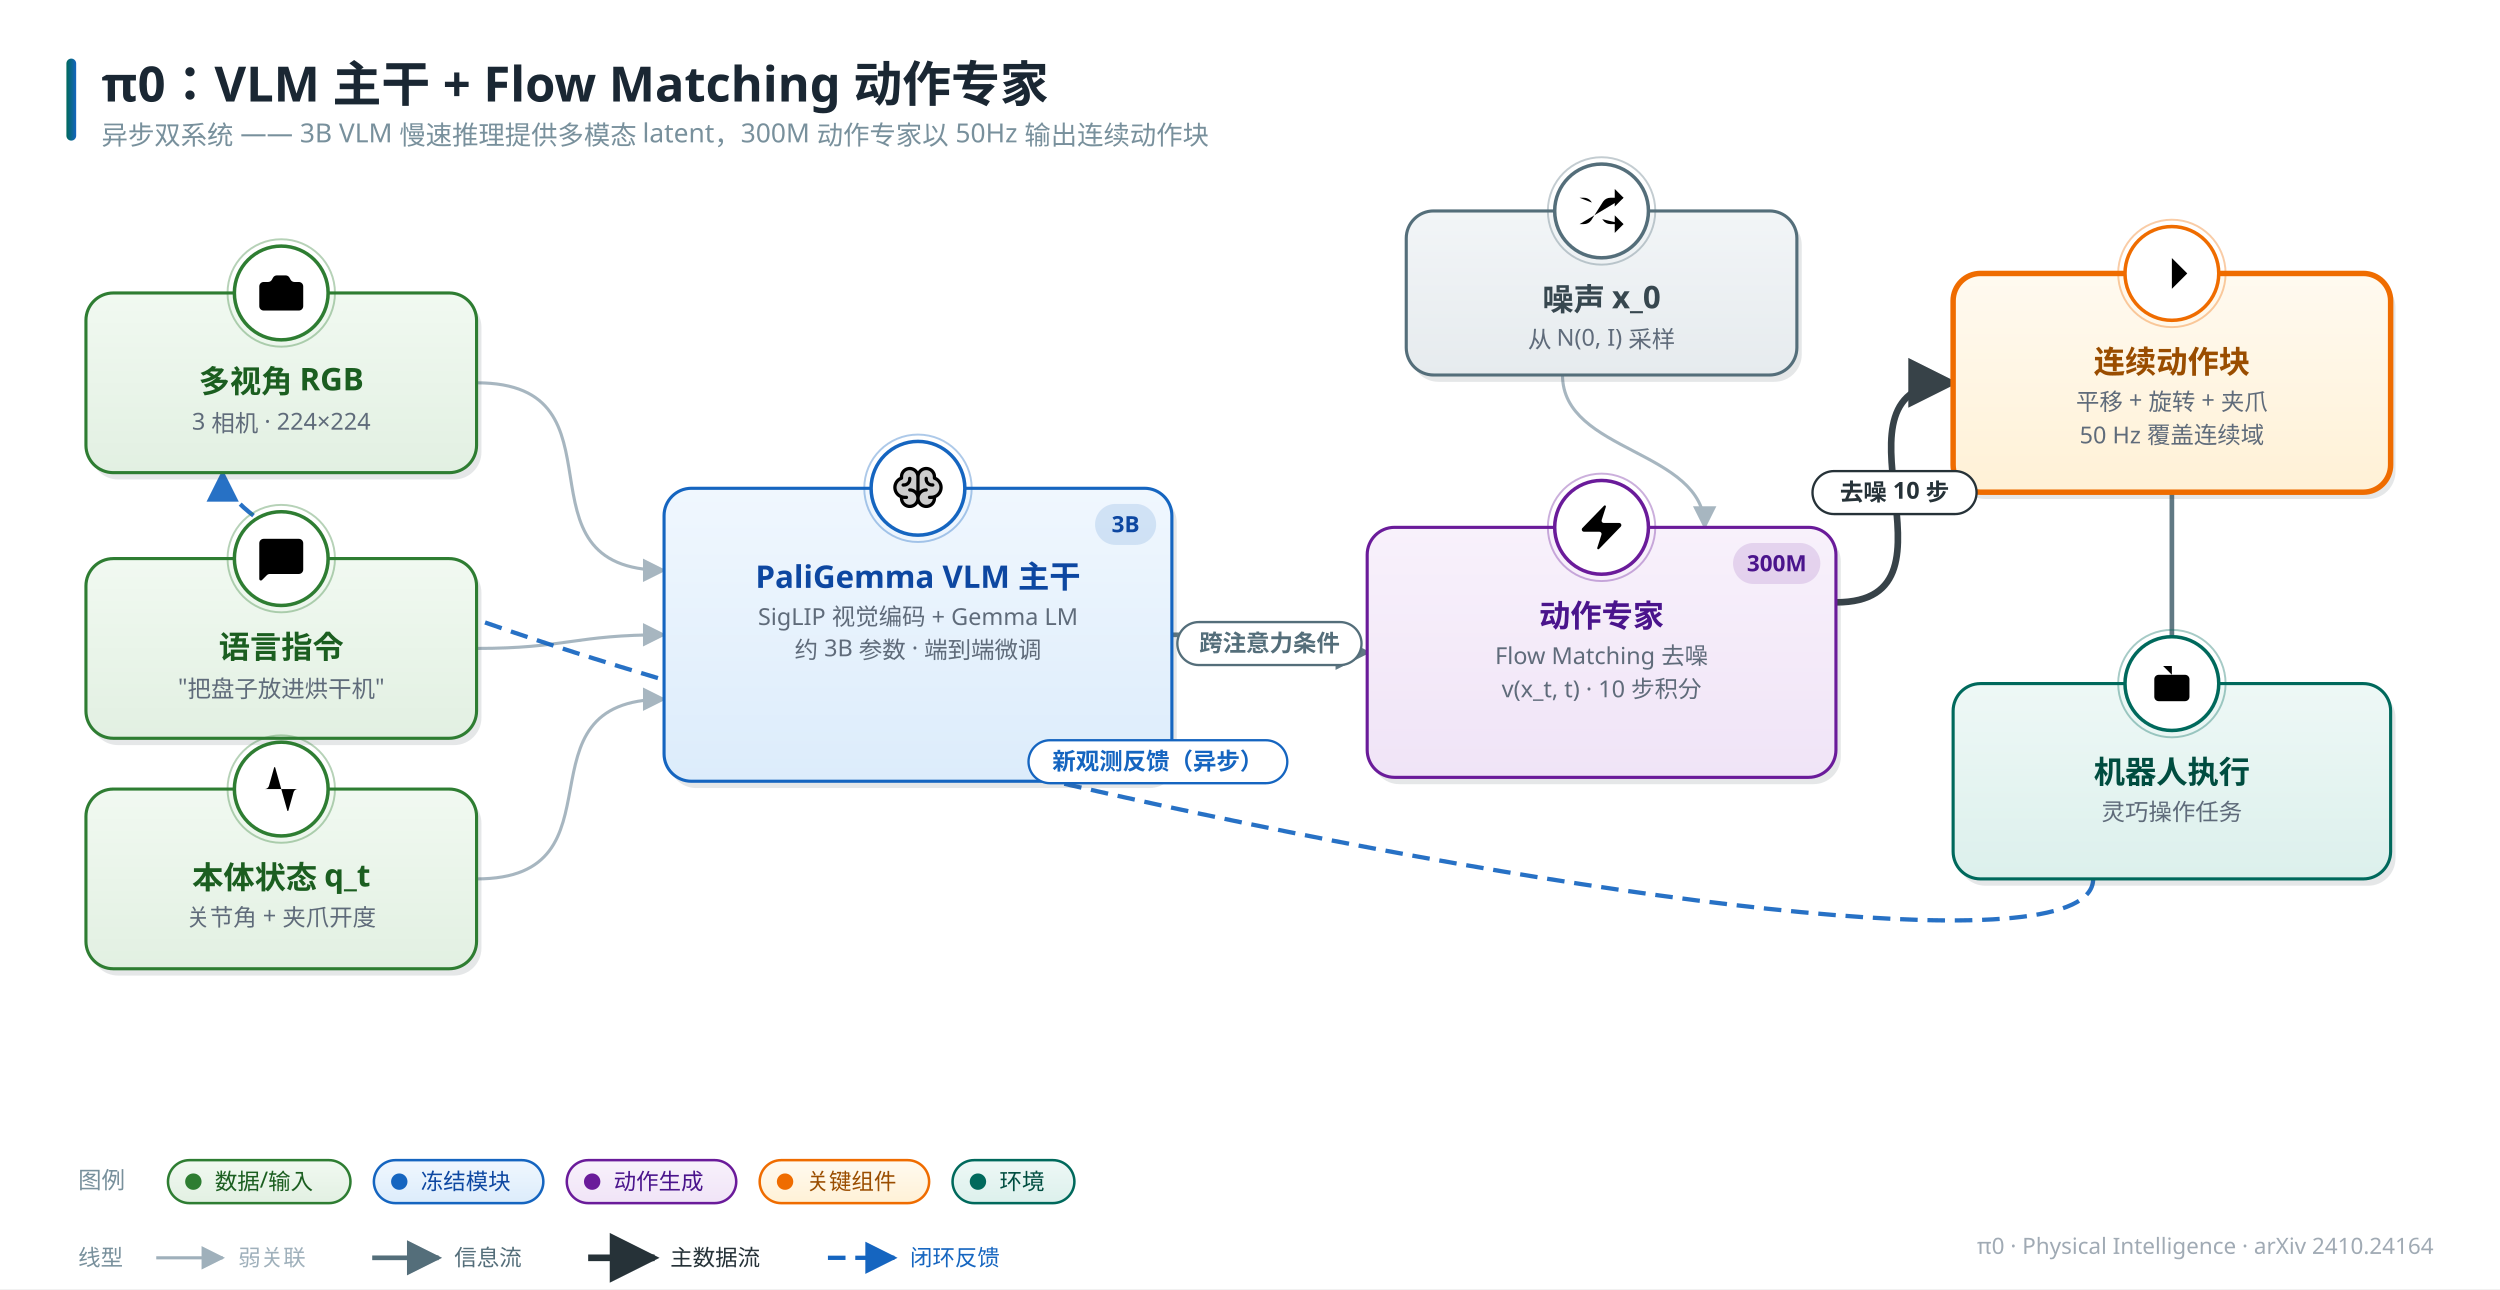
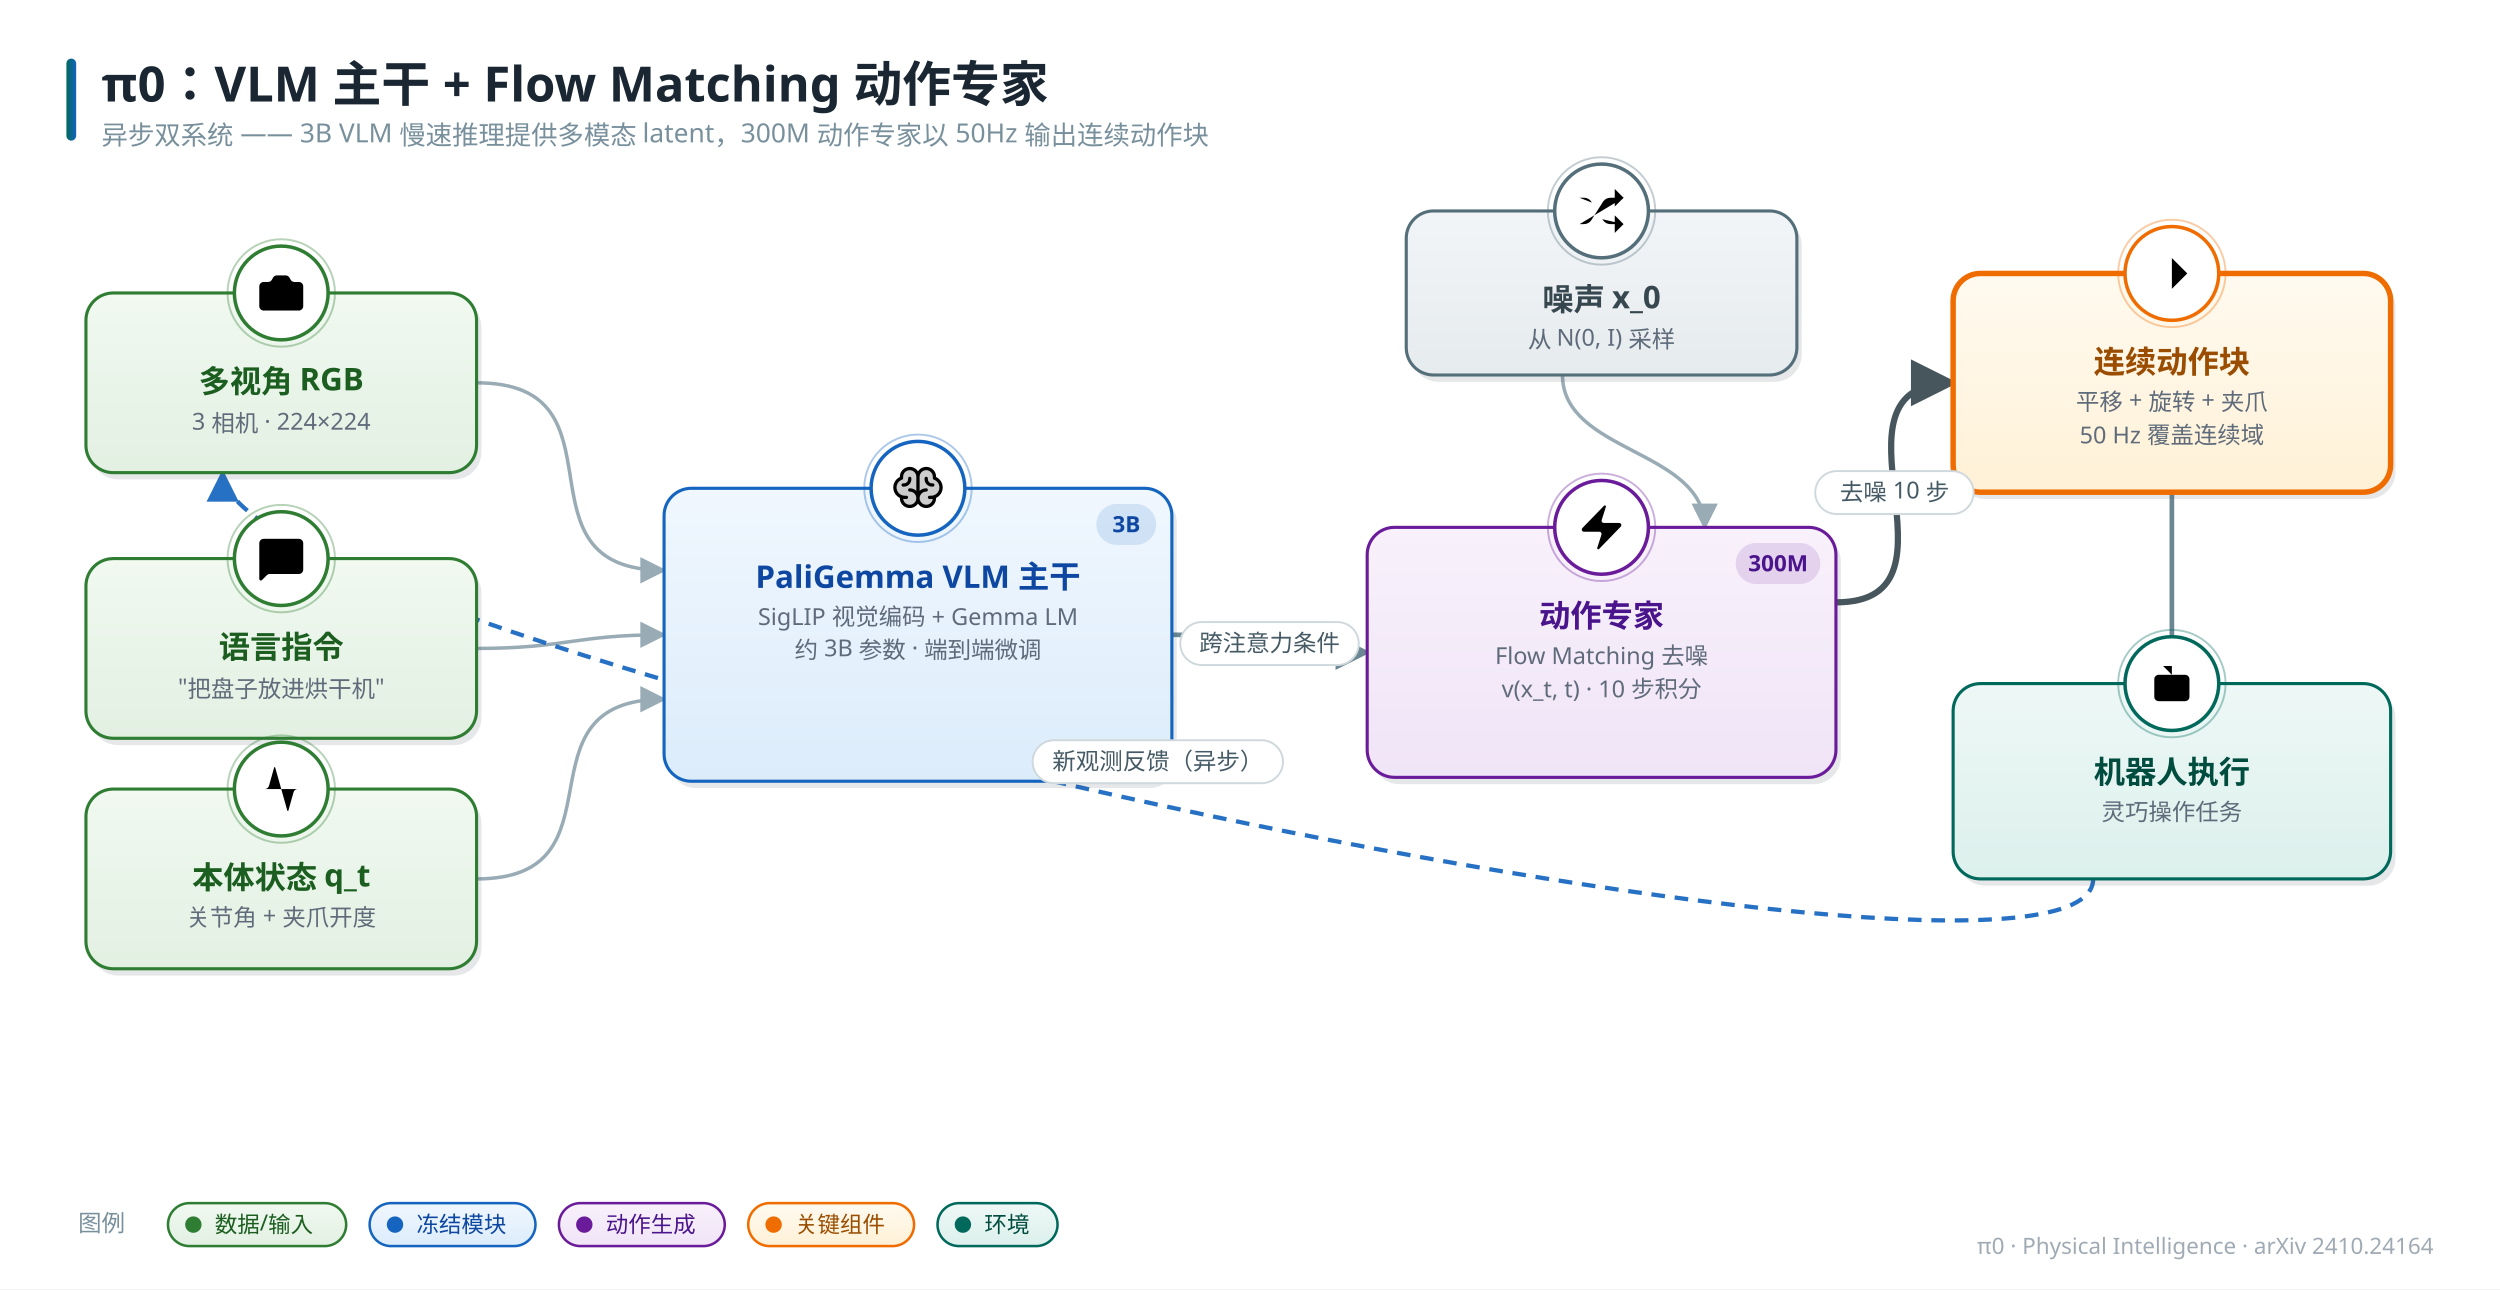
<svg xmlns="http://www.w3.org/2000/svg" width="1280" height="660" viewBox="0 0 1280 660" font-family="'PingFang SC','Hiragino Sans GB','Microsoft YaHei','Segoe UI',sans-serif">
  <style>text{font-family:'PingFang SC','Hiragino Sans GB','Microsoft YaHei','Segoe UI',sans-serif;} .lbl{font-weight:700;}</style>
  <defs>
    <linearGradient id="g-data" x1="0" y1="0" x2="0" y2="1">
      <stop offset="0" stop-color="#f1f9f1" />
      <stop offset="1" stop-color="#e2f0e2" />
    </linearGradient>
    <linearGradient id="g-frozen" x1="0" y1="0" x2="0" y2="1">
      <stop offset="0" stop-color="#f0f7fe" />
      <stop offset="1" stop-color="#dcecfb" />
    </linearGradient>
    <linearGradient id="g-train" x1="0" y1="0" x2="0" y2="1">
      <stop offset="0" stop-color="#fff6e8" />
      <stop offset="1" stop-color="#ffedd4" />
    </linearGradient>
    <linearGradient id="g-loss" x1="0" y1="0" x2="0" y2="1">
      <stop offset="0" stop-color="#fdf0f1" />
      <stop offset="1" stop-color="#f9e0e2" />
    </linearGradient>
    <linearGradient id="g-act" x1="0" y1="0" x2="0" y2="1">
      <stop offset="0" stop-color="#f8f1fb" />
      <stop offset="1" stop-color="#f0e4f7" />
    </linearGradient>
    <linearGradient id="g-loop" x1="0" y1="0" x2="0" y2="1">
      <stop offset="0" stop-color="#f2f5f7" />
      <stop offset="1" stop-color="#e6ebee" />
    </linearGradient>
    <linearGradient id="g-env" x1="0" y1="0" x2="0" y2="1">
      <stop offset="0" stop-color="#eef8f6" />
      <stop offset="1" stop-color="#dcf0ec" />
    </linearGradient>
    <linearGradient id="g-mem" x1="0" y1="0" x2="0" y2="1">
      <stop offset="0" stop-color="#fffef0" />
      <stop offset="1" stop-color="#fdf6d8" />
    </linearGradient>
    <linearGradient id="g-reward" x1="0" y1="0" x2="0" y2="1">
      <stop offset="0" stop-color="#fdf2f7" />
      <stop offset="1" stop-color="#f9e2ed" />
    </linearGradient>
    <linearGradient id="g-key" x1="0" y1="0" x2="0" y2="1">
      <stop offset="0" stop-color="#fffaf0" />
      <stop offset="1" stop-color="#fff1d6" />
    </linearGradient>
    <linearGradient id="g-title" x1="0" y1="0" x2="1" y2="0">
      <stop offset="0" stop-color="#00695c" />
      <stop offset="1" stop-color="#1565c0" />
    </linearGradient>
    <marker id="arr-main" viewBox="0 0 10 10" refX="9" refY="5" markerWidth="7.5" markerHeight="7.5" orient="auto-start-reverse">
-       <path d="M0 0 L10 5 L0 10 z" fill="#546e7a" />
+       <path d="M0 0 L10 5 L0 10 z" fill="#607d8b" />
    </marker>
    <marker id="arr-thick" viewBox="0 0 10 10" refX="9" refY="5" markerWidth="7.5" markerHeight="7.5" orient="auto-start-reverse">
-       <path d="M0 0 L10 5 L0 10 z" fill="#263238" />
+       <path d="M0 0 L10 5 L0 10 z" fill="#37474f" />
    </marker>
    <marker id="arr-thin" viewBox="0 0 10 10" refX="9" refY="5" markerWidth="7.5" markerHeight="7.5" orient="auto-start-reverse">
-       <path d="M0 0 L10 5 L0 10 z" fill="#9fb0bb" />
+       <path d="M0 0 L10 5 L0 10 z" fill="#90a4ae" />
    </marker>
    <marker id="arr-fb" viewBox="0 0 10 10" refX="9" refY="5" markerWidth="7.5" markerHeight="7.5" orient="auto-start-reverse">
      <path d="M0 0 L10 5 L0 10 z" fill="#1565c0" />
    </marker>
    <marker id="arr-loss" viewBox="0 0 10 10" refX="9" refY="5" markerWidth="7.5" markerHeight="7.5" orient="auto-start-reverse">
      <path d="M0 0 L10 5 L0 10 z" fill="#c62828" />
    </marker>
  </defs>
  <rect width="1280" height="660" fill="#ffffff" />
  <rect x="34" y="30" width="5" height="42" rx="2.5" fill="url(#g-title)" />
  <text x="52" y="52" font-size="25" font-weight="800" fill="#1a2733">π0：VLM 主干 + Flow Matching 动作专家</text>
  <text x="52" y="74" font-size="13.5" fill="#78909c">异步双系统 —— 3B VLM 慢速推理提供多模态 latent，300M 动作专家以 50Hz 输出连续动作块</text>
  <text x="1246" y="642" font-size="11.5" fill="#a0aab4" text-anchor="end">π0 · Physical Intelligence · arXiv 2410.24164</text>
-   <path d="M 244.0 196.0 C 324.6 196.0, 259.4 292.0, 340.0 292.0" fill="none" stroke="#9fb0bb" stroke-width="1.6" marker-end="url(#arr-thin)" opacity="0.92" />
-   <path d="M 244.0 332.0 C 290.0 332.0, 294.0 325.0, 340.0 325.0" fill="none" stroke="#9fb0bb" stroke-width="1.6" marker-end="url(#arr-thin)" opacity="0.92" />
-   <path d="M 244.0 450.0 C 323.0 450.0, 261.0 358.0, 340.0 358.0" fill="none" stroke="#9fb0bb" stroke-width="1.6" marker-end="url(#arr-thin)" opacity="0.92" />
-   <path d="M 600.0 325.0 C 646.0 325.0, 654.0 334.0, 700.0 334.0" fill="none" stroke="#546e7a" stroke-width="2.4" marker-end="url(#arr-main)" opacity="0.92" />
-   <path d="M 800.0 192.0 C 800.0 232.0, 872.8 230.0, 872.8 270.0" fill="none" stroke="#9fb0bb" stroke-width="1.6" marker-end="url(#arr-thin)" opacity="0.92" />
-   <path d="M 940.0 308.4 C 1012.4 308.4, 927.6 196.0, 1000.0 196.0" fill="none" stroke="#263238" stroke-width="3.4" marker-end="url(#arr-thick)" opacity="0.92" />
-   <path d="M 1112.0 252.0 C 1112.0 298.0, 1112.0 304.0, 1112.0 350.0" fill="none" stroke="#546e7a" stroke-width="2.4" marker-end="url(#arr-main)" opacity="0.92" />
-   <path d="M 1071.7 450.0 C 1071.7 538.0, 114.0 330.0, 114.0 242.0" fill="none" stroke="#1565c0" stroke-width="2.2" stroke-dasharray="9 5" marker-end="url(#arr-fb)" opacity="0.92" />
+   <path d="M 244.0 196.0 C 324.6 196.0, 259.4 292.0, 340.0 292.0" fill="none" stroke="#90a4ae" stroke-width="1.8" marker-end="url(#arr-thin)" opacity="0.92" />
+   <path d="M 244.0 332.0 C 290.0 332.0, 294.0 325.0, 340.0 325.0" fill="none" stroke="#90a4ae" stroke-width="1.8" marker-end="url(#arr-thin)" opacity="0.92" />
+   <path d="M 244.0 450.0 C 323.0 450.0, 261.0 358.0, 340.0 358.0" fill="none" stroke="#90a4ae" stroke-width="1.8" marker-end="url(#arr-thin)" opacity="0.92" />
+   <path d="M 600.0 325.0 C 646.0 325.0, 654.0 334.0, 700.0 334.0" fill="none" stroke="#607d8b" stroke-width="2.4" marker-end="url(#arr-main)" opacity="0.92" />
+   <path d="M 800.0 192.0 C 800.0 232.0, 872.8 230.0, 872.8 270.0" fill="none" stroke="#90a4ae" stroke-width="1.8" marker-end="url(#arr-thin)" opacity="0.92" />
+   <path d="M 940.0 308.4 C 1012.4 308.4, 927.6 196.0, 1000.0 196.0" fill="none" stroke="#37474f" stroke-width="3.2" marker-end="url(#arr-thick)" opacity="0.92" />
+   <path d="M 1112.0 252.0 C 1112.0 298.0, 1112.0 304.0, 1112.0 350.0" fill="none" stroke="#607d8b" stroke-width="2.4" marker-end="url(#arr-main)" opacity="0.92" />
+   <path d="M 1071.7 450.0 C 1071.7 538.0, 114.0 330.0, 114.0 242.0" fill="none" stroke="#1565c0" stroke-width="2.2" stroke-dasharray="7 5" marker-end="url(#arr-fb)" opacity="0.92" />
  <rect x="46.5" y="153.5" width="200" height="92" rx="14" fill="#37474f" opacity="0.13" />
  <rect x="44" y="150" width="200" height="92" rx="14" fill="url(#g-data)" stroke="#2e7d32" stroke-width="1.6" />
  <circle cx="144.0" cy="150" r="24" fill="#ffffff" stroke="#2e7d32" stroke-width="1.8" />
  <circle cx="144.0" cy="150" r="27.5" fill="none" stroke="#2e7d32" stroke-width="1" opacity="0.35" />
  <g transform="translate(130.5,136.5) scale(1.125)">
    <path d="M13.997 4a2 2 0 0 1 1.76 1.05l.486.9A2 2 0 0 0 18.003 7H20a2 2 0 0 1 2 2v9a2 2 0 0 1-2 2H4a2 2 0 0 1-2-2V9a2 2 0 0 1 2-2h1.997a2 2 0 0 0 1.759-1.048l.489-.904A2 2 0 0 1 10.004 4z" />
    <circle cx="12" cy="13" r="3" />
  </g>
  <text x="144.0" y="201" font-size="16" class="lbl" fill="#1b5e20" text-anchor="middle">多视角 RGB</text>
  <text x="144.0" y="220" font-size="12" fill="#5f6b7a" text-anchor="middle">3 相机 · 224×224</text>
  <rect x="46.5" y="289.5" width="200" height="92" rx="14" fill="#37474f" opacity="0.13" />
  <rect x="44" y="286" width="200" height="92" rx="14" fill="url(#g-data)" stroke="#2e7d32" stroke-width="1.6" />
  <circle cx="144.0" cy="286" r="24" fill="#ffffff" stroke="#2e7d32" stroke-width="1.8" />
  <circle cx="144.0" cy="286" r="27.5" fill="none" stroke="#2e7d32" stroke-width="1" opacity="0.35" />
  <g transform="translate(130.5,272.5) scale(1.125)">
    <path d="M22 17a2 2 0 0 1-2 2H6.828a2 2 0 0 0-1.414.586l-2.202 2.202A.71.71 0 0 1 2 21.286V5a2 2 0 0 1 2-2h16a2 2 0 0 1 2 2z" />
  </g>
  <text x="144.0" y="337" font-size="16" class="lbl" fill="#1b5e20" text-anchor="middle">语言指令</text>
  <text x="144.0" y="356" font-size="12" fill="#5f6b7a" text-anchor="middle">"把盘子放进烘干机"</text>
  <rect x="46.5" y="407.5" width="200" height="92" rx="14" fill="#37474f" opacity="0.13" />
  <rect x="44" y="404" width="200" height="92" rx="14" fill="url(#g-data)" stroke="#2e7d32" stroke-width="1.6" />
  <circle cx="144.0" cy="404" r="24" fill="#ffffff" stroke="#2e7d32" stroke-width="1.8" />
  <circle cx="144.0" cy="404" r="27.5" fill="none" stroke="#2e7d32" stroke-width="1" opacity="0.35" />
  <g transform="translate(130.5,390.5) scale(1.125)">
    <path d="M22 12h-2.48a2 2 0 0 0-1.93 1.46l-2.35 8.36a.25.25 0 0 1-.48 0L9.24 2.18a.25.25 0 0 0-.48 0l-2.35 8.36A2 2 0 0 1 4.49 12H2" />
  </g>
  <text x="144.0" y="455" font-size="16" class="lbl" fill="#1b5e20" text-anchor="middle">本体状态 q_t</text>
  <text x="144.0" y="474" font-size="12" fill="#5f6b7a" text-anchor="middle">关节角 + 夹爪开度</text>
  <rect x="342.5" y="253.5" width="260" height="150" rx="14" fill="#37474f" opacity="0.13" />
  <rect x="340" y="250" width="260" height="150" rx="14" fill="url(#g-frozen)" stroke="#1565c0" stroke-width="1.6" />
  <circle cx="470.0" cy="250" r="24" fill="#ffffff" stroke="#1565c0" stroke-width="1.8" />
  <circle cx="470.0" cy="250" r="27.5" fill="none" stroke="#1565c0" stroke-width="1" opacity="0.35" />
  <g transform="translate(456.5,236.5) scale(0.1055)">
    <path d="M240,124a48,48,0,0,1-32,45.27h0V176a40,40,0,0,1-80,0,40,40,0,0,1-80,0v-6.73h0a48,48,0,0,1,0-90.54V72a40,40,0,0,1,80,0,40,40,0,0,1,80,0v6.73A48,48,0,0,1,240,124Z" opacity="0.2" />
    <path d="M248,124a56.11,56.11,0,0,0-32-50.61V72a48,48,0,0,0-88-26.49A48,48,0,0,0,40,72v1.39a56,56,0,0,0,0,101.2V176a48,48,0,0,0,88,26.49A48,48,0,0,0,216,176v-1.41A56.09,56.09,0,0,0,248,124ZM88,208a32,32,0,0,1-31.81-28.56A55.87,55.87,0,0,0,64,180h8a8,8,0,0,0,0-16H64A40,40,0,0,1,50.67,86.27,8,8,0,0,0,56,78.73V72a32,32,0,0,1,64,0v68.26A47.8,47.8,0,0,0,88,128a8,8,0,0,0,0,16,32,32,0,0,1,0,64Zm104-44h-8a8,8,0,0,0,0,16h8a55.87,55.87,0,0,0,7.81-.56A32,32,0,1,1,168,144a8,8,0,0,0,0-16,47.8,47.8,0,0,0-32,12.26V72a32,32,0,0,1,64,0v6.73a8,8,0,0,0,5.33,7.54A40,40,0,0,1,192,164Zm16-52a8,8,0,0,1-8,8h-4a36,36,0,0,1-36-36V80a8,8,0,0,1,16,0v4a20,20,0,0,0,20,20h4A8,8,0,0,1,208,112ZM60,120H56a8,8,0,0,1,0-16h4A20,20,0,0,0,80,84V80a8,8,0,0,1,16,0v4A36,36,0,0,1,60,120Z" />
  </g>
  <text x="470.0" y="301" font-size="16" class="lbl" fill="#0d47a1" text-anchor="middle">PaliGemma VLM 主干</text>
  <text x="470.0" y="320" font-size="12" fill="#5f6b7a" text-anchor="middle">SigLIP 视觉编码 + Gemma LM</text>
  <text x="470.0" y="337" font-size="12" fill="#5f6b7a" text-anchor="middle">约 3B 参数 · 端到端微调</text>
  <g>
-     <rect x="560.66" y="258" width="31.3" height="21" rx="10.5" fill="#1565c0" opacity="0.14" />
-     <text x="576.3" y="272.5" font-size="11.5" font-weight="700" fill="#0d47a1" text-anchor="middle">3B</text>
+     <rect x="561.35" y="258" width="30.6" height="21" rx="10.5" fill="#1565c0" opacity="0.14" />
+     <text x="576.7" y="272.5" font-size="11.5" font-weight="700" fill="#0d47a1" text-anchor="middle">3B</text>
  </g>
  <rect x="722.5" y="111.5" width="200" height="84" rx="14" fill="#37474f" opacity="0.13" />
  <rect x="720" y="108" width="200" height="84" rx="14" fill="url(#g-loop)" stroke="#546e7a" stroke-width="1.6" />
  <circle cx="820.0" cy="108" r="24" fill="#ffffff" stroke="#546e7a" stroke-width="1.8" />
  <circle cx="820.0" cy="108" r="27.5" fill="none" stroke="#546e7a" stroke-width="1" opacity="0.35" />
  <g transform="translate(806.5,94.5) scale(1.125)">
    <path d="m18 14 4 4-4 4" />
    <path d="m18 2 4 4-4 4" />
    <path d="M2 18h1.973a4 4 0 0 0 3.3-1.7l5.454-8.6a4 4 0 0 1 3.3-1.7H22" />
    <path d="M2 6h1.972a4 4 0 0 1 3.6 2.2" />
    <path d="M22 18h-6.041a4 4 0 0 1-3.3-1.8l-.359-.45" />
  </g>
  <text x="820.0" y="159" font-size="16" class="lbl" fill="#37474f" text-anchor="middle">噪声 x_0</text>
  <text x="820.0" y="178" font-size="12" fill="#5f6b7a" text-anchor="middle">从 N(0, I) 采样</text>
  <rect x="702.5" y="273.5" width="240" height="128" rx="14" fill="#37474f" opacity="0.13" />
  <rect x="700" y="270" width="240" height="128" rx="14" fill="url(#g-act)" stroke="#6a1b9a" stroke-width="1.6" />
  <circle cx="820.0" cy="270" r="24" fill="#ffffff" stroke="#6a1b9a" stroke-width="1.8" />
  <circle cx="820.0" cy="270" r="27.5" fill="none" stroke="#6a1b9a" stroke-width="1" opacity="0.35" />
  <g transform="translate(806.5,256.5) scale(1.125)">
    <path d="M4 14a1 1 0 0 1-.78-1.63l9.9-10.2a.5.5 0 0 1 .86.46l-1.92 6.02A1 1 0 0 0 13 10h7a1 1 0 0 1 .78 1.63l-9.9 10.2a.5.5 0 0 1-.86-.46l1.92-6.02A1 1 0 0 0 11 14z" />
  </g>
  <text x="820.0" y="321" font-size="16" class="lbl" fill="#4a148c" text-anchor="middle">动作专家</text>
  <text x="820.0" y="340" font-size="12" fill="#5f6b7a" text-anchor="middle">Flow Matching 去噪</text>
  <text x="820.0" y="357" font-size="12" fill="#5f6b7a" text-anchor="middle">v(x_t, t) · 10 步积分</text>
  <g>
-     <rect x="887.32" y="278" width="44.7" height="21" rx="10.5" fill="#6a1b9a" opacity="0.14" />
-     <text x="909.7" y="292.5" font-size="11.5" font-weight="700" fill="#4a148c" text-anchor="middle">300M</text>
+     <rect x="888.7" y="278" width="43.3" height="21" rx="10.5" fill="#6a1b9a" opacity="0.14" />
+     <text x="910.4" y="292.5" font-size="11.5" font-weight="700" fill="#4a148c" text-anchor="middle">300M</text>
  </g>
  <rect x="1002.5" y="143.5" width="224" height="112" rx="14" fill="#37474f" opacity="0.13" />
  <rect x="1000" y="140" width="224" height="112" rx="14" fill="url(#g-key)" stroke="#ef6c00" stroke-width="2.8" />
  <circle cx="1112.0" cy="140" r="24" fill="#ffffff" stroke="#ef6c00" stroke-width="1.8" />
  <circle cx="1112.0" cy="140" r="27.5" fill="none" stroke="#ef6c00" stroke-width="1" opacity="0.35" />
  <g transform="translate(1098.5,126.5) scale(1.125)">
    <path d="M5 12h14" />
    <path d="m12 5 7 7-7 7" />
  </g>
  <text x="1112.0" y="191" font-size="16" class="lbl" fill="#9a4d00" text-anchor="middle">连续动作块</text>
  <text x="1112.0" y="210" font-size="12" fill="#5f6b7a" text-anchor="middle">平移 + 旋转 + 夹爪</text>
  <text x="1112.0" y="227" font-size="12" fill="#5f6b7a" text-anchor="middle">50 Hz 覆盖连续域</text>
  <rect x="1002.5" y="353.5" width="224" height="100" rx="14" fill="#37474f" opacity="0.13" />
  <rect x="1000" y="350" width="224" height="100" rx="14" fill="url(#g-env)" stroke="#00695c" stroke-width="1.6" />
  <circle cx="1112.0" cy="350" r="24" fill="#ffffff" stroke="#00695c" stroke-width="1.8" />
  <circle cx="1112.0" cy="350" r="27.5" fill="none" stroke="#00695c" stroke-width="1" opacity="0.35" />
  <g transform="translate(1098.5,336.5) scale(1.125)">
    <path d="M12 8V4H8" />
    <rect width="16" height="12" x="4" y="8" rx="2" />
    <path d="M2 14h2" />
    <path d="M20 14h2" />
    <path d="M15 13v2" />
    <path d="M9 13v2" />
  </g>
  <text x="1112.0" y="401" font-size="16" class="lbl" fill="#004d40" text-anchor="middle">机器人执行</text>
  <text x="1112.0" y="420" font-size="12" fill="#5f6b7a" text-anchor="middle">灵巧操作任务</text>
  <g transform="translate(650.0,329.5)">
-     <rect x="-47.2" y="-11" width="94.3" height="22" rx="11" fill="#ffffff" stroke="#546e7a" stroke-width="1.2" />
-     <text y="4" font-size="12" fill="#546e7a" font-weight="600" text-anchor="middle">跨注意力条件</text>
+     <rect x="-45.7" y="-11" width="91.4" height="22" rx="11" fill="#ffffff" stroke="#cfd8dc" />
+     <text y="4" font-size="12" fill="#455a64" text-anchor="middle">跨注意力条件</text>
  </g>
  <g transform="translate(970.0,252.2)">
-     <rect x="-42.0" y="-11" width="84.0" height="22" rx="11" fill="#ffffff" stroke="#263238" stroke-width="1.2" />
-     <text y="4" font-size="12" fill="#263238" font-weight="600" text-anchor="middle">去噪 10 步</text>
+     <rect x="-40.6" y="-11" width="81.1" height="22" rx="11" fill="#ffffff" stroke="#cfd8dc" />
+     <text y="4" font-size="12" fill="#455a64" text-anchor="middle">去噪 10 步</text>
  </g>
  <g transform="translate(592.8,390.0)">
-     <rect x="-66.2" y="-11" width="132.5" height="22" rx="11" fill="#ffffff" stroke="#1565c0" stroke-width="1.2" />
-     <text y="4" font-size="12" fill="#1565c0" font-weight="600" text-anchor="middle">新观测反馈（异步）</text>
-   </g>
-   <text x="40" y="608.5" font-size="12" fill="#78909c">图例</text>
-   <g>
-     <rect x="86" y="594" width="93.43" height="22" rx="11" fill="url(#g-data)" stroke="#2e7d32" stroke-width="1.3" />
-     <circle cx="99" cy="605" r="4.2" fill="#2e7d32" />
-     <text x="110" y="609" font-size="11.5" fill="#1b5e20">数据/输入</text>
-   </g>
-   <g>
-     <rect x="191.43" y="594" width="86.76" height="22" rx="11" fill="url(#g-frozen)" stroke="#1565c0" stroke-width="1.3" />
-     <circle cx="204.43" cy="605" r="4.2" fill="#1565c0" />
-     <text x="215.43" y="609" font-size="11.5" fill="#0d47a1">冻结模块</text>
-   </g>
-   <g>
-     <rect x="290.19" y="594" width="86.76" height="22" rx="11" fill="url(#g-act)" stroke="#6a1b9a" stroke-width="1.3" />
-     <circle cx="303.19" cy="605" r="4.2" fill="#6a1b9a" />
-     <text x="314.19" y="609" font-size="11.5" fill="#4a148c">动作生成</text>
-   </g>
-   <g>
-     <rect x="388.95" y="594" width="86.76" height="22" rx="11" fill="url(#g-key)" stroke="#ef6c00" stroke-width="1.3" />
-     <circle cx="401.95" cy="605" r="4.2" fill="#ef6c00" />
-     <text x="412.95" y="609" font-size="11.5" fill="#9a4d00">关键组件</text>
-   </g>
-   <g>
-     <rect x="487.71" y="594" width="62.38" height="22" rx="11" fill="url(#g-env)" stroke="#00695c" stroke-width="1.3" />
-     <circle cx="500.71" cy="605" r="4.2" fill="#00695c" />
-     <text x="511.71" y="609" font-size="11.5" fill="#004d40">环境</text>
-   </g>
-   <text x="40" y="648" font-size="11.5" fill="#78909c">线型</text>
-   <g>
-     <path d="M 80 644 h 34" stroke="#9fb0bb" stroke-width="1.6" marker-end="url(#arr-thin)" />
-     <text x="122" y="648" font-size="11.5" fill="#9fb0bb">弱关联</text>
-   </g>
-   <g>
-     <path d="M 190.57 644 h 34" stroke="#546e7a" stroke-width="2.4" marker-end="url(#arr-main)" />
-     <text x="232.57" y="648" font-size="11.5" fill="#546e7a">信息流</text>
-   </g>
-   <g>
-     <path d="M 301.14 644 h 34" stroke="#263238" stroke-width="3.4" marker-end="url(#arr-thick)" />
-     <text x="343.14" y="648" font-size="11.5" fill="#263238">主数据流</text>
-   </g>
-   <g>
-     <path d="M 423.9 644 h 34" stroke="#1565c0" stroke-width="2.2" stroke-dasharray="9 5" marker-end="url(#arr-fb)" />
-     <text x="465.9" y="648" font-size="11.5" fill="#1565c0">闭环反馈</text>
+     <rect x="-64.1" y="-11" width="128.2" height="22" rx="11" fill="#ffffff" stroke="#cfd8dc" />
+     <text y="4" font-size="12" fill="#455a64" text-anchor="middle">新观测反馈（异步）</text>
+   </g>
+   <text x="40" y="630.5" font-size="12" fill="#78909c">图例</text>
+   <g>
+     <rect x="86" y="616" width="91.245" height="22" rx="11" fill="url(#g-data)" stroke="#2e7d32" stroke-width="1.3" />
+     <circle cx="99" cy="627" r="4.2" fill="#2e7d32" />
+     <text x="110" y="631" font-size="11.5" fill="#1b5e20">数据/输入</text>
+   </g>
+   <g>
+     <rect x="189.245" y="616" width="84.92" height="22" rx="11" fill="url(#g-frozen)" stroke="#1565c0" stroke-width="1.3" />
+     <circle cx="202.245" cy="627" r="4.2" fill="#1565c0" />
+     <text x="213.245" y="631" font-size="11.5" fill="#0d47a1">冻结模块</text>
+   </g>
+   <g>
+     <rect x="286.165" y="616" width="84.92" height="22" rx="11" fill="url(#g-act)" stroke="#6a1b9a" stroke-width="1.3" />
+     <circle cx="299.165" cy="627" r="4.2" fill="#6a1b9a" />
+     <text x="310.165" y="631" font-size="11.5" fill="#4a148c">动作生成</text>
+   </g>
+   <g>
+     <rect x="383.085" y="616" width="84.92" height="22" rx="11" fill="url(#g-key)" stroke="#ef6c00" stroke-width="1.3" />
+     <circle cx="396.085" cy="627" r="4.2" fill="#ef6c00" />
+     <text x="407.085" y="631" font-size="11.5" fill="#9a4d00">关键组件</text>
+   </g>
+   <g>
+     <rect x="480.005" y="616" width="61.46" height="22" rx="11" fill="url(#g-env)" stroke="#00695c" stroke-width="1.3" />
+     <circle cx="493.005" cy="627" r="4.2" fill="#00695c" />
+     <text x="504.005" y="631" font-size="11.5" fill="#004d40">环境</text>
  </g>
</svg>
